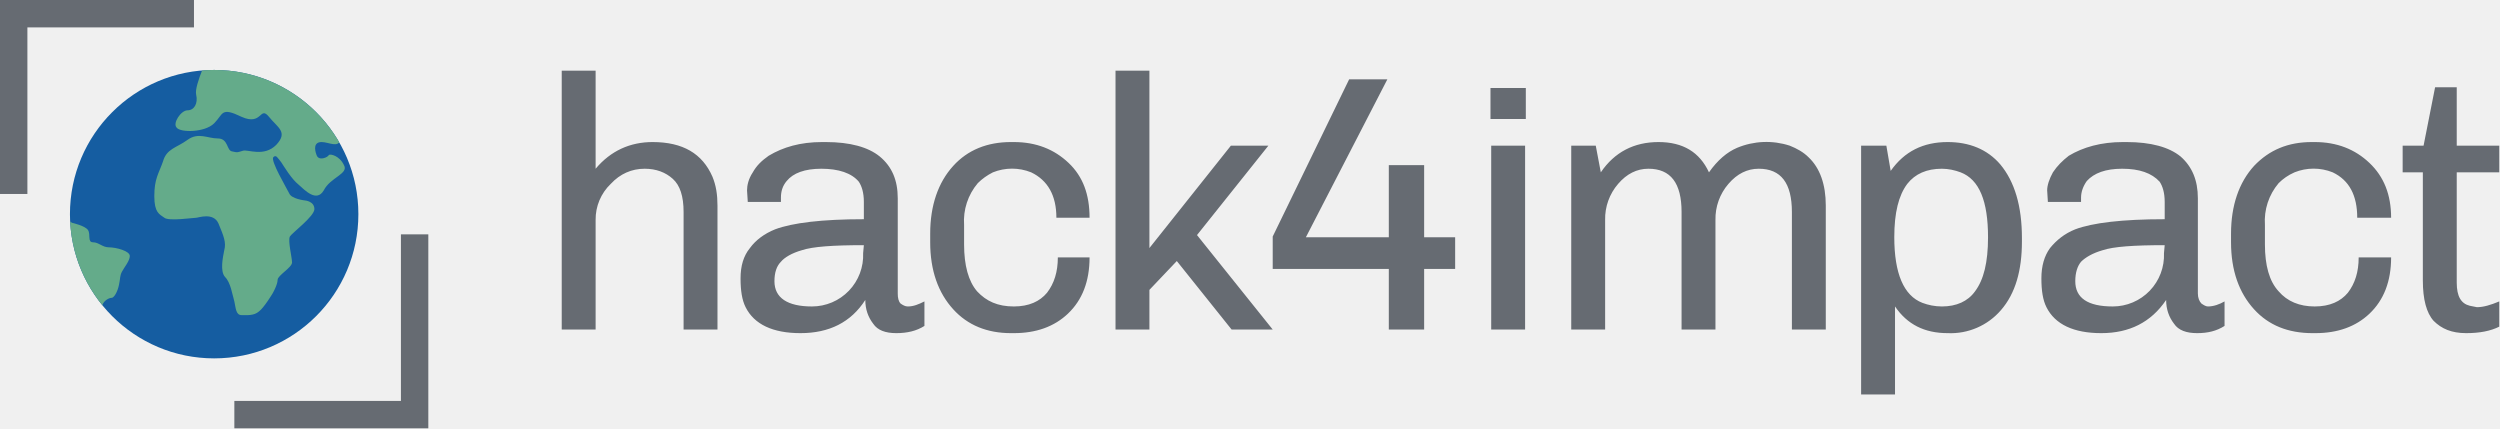
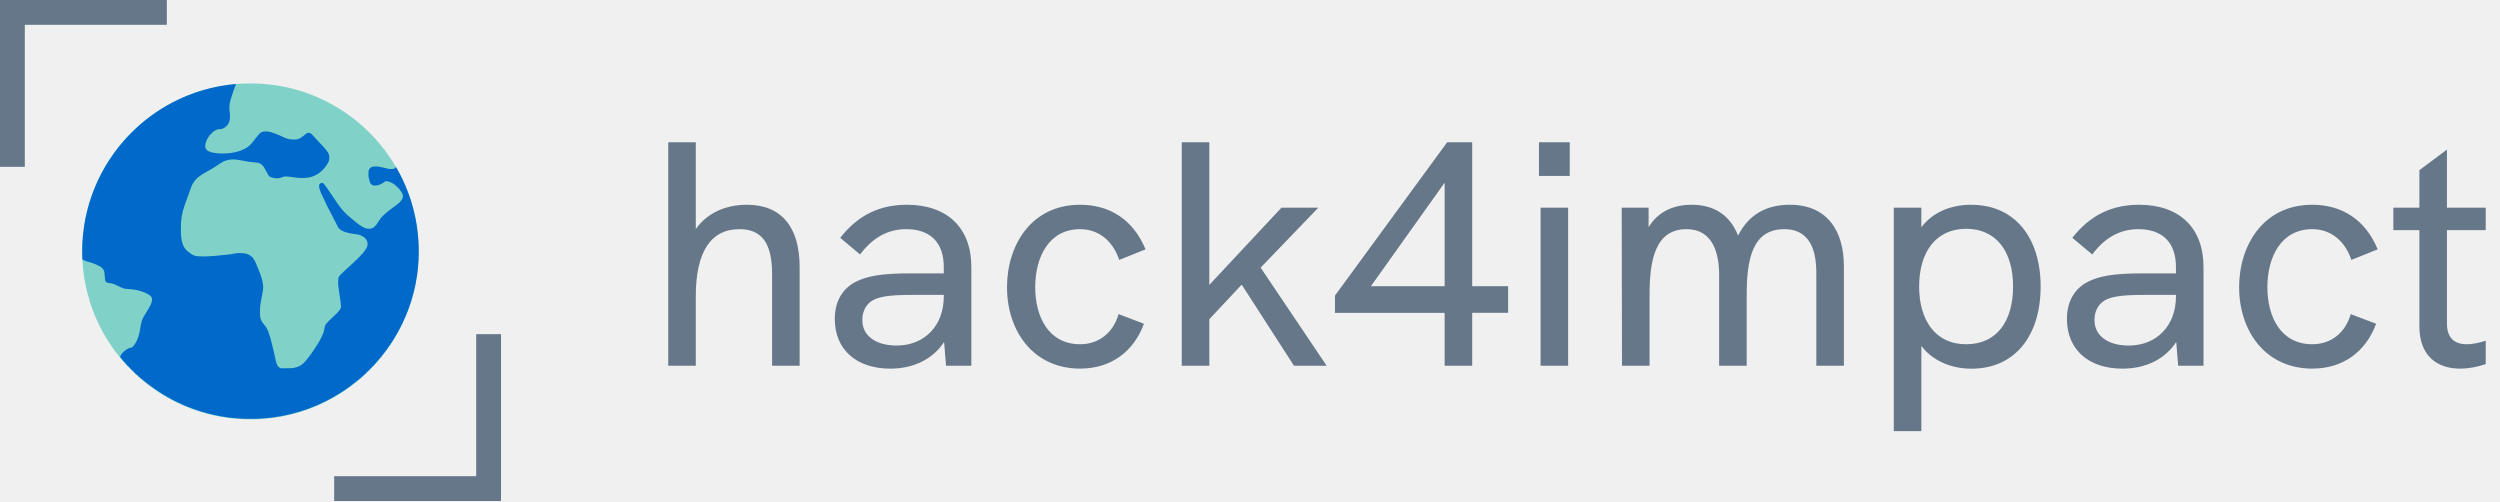
- <svg xmlns="http://www.w3.org/2000/svg" xmlns:xlink="http://www.w3.org/1999/xlink" viewBox="0 0 3467 594">
+ <svg xmlns="http://www.w3.org/2000/svg" fill="none" viewBox="0 0 499 100">
  <defs />
-   <defs>
-     <path id="a" d="M200 400a200 200 0 100-400 200 200 0 000 400z" />
-   </defs>
-   <g fill="none" fill-rule="evenodd">
-     <path stroke="#666B72" stroke-width="38" d="M19 269V19h250M575 325v250H325" />
-     <path fill="#666B72" d="M2068 457V202h47v255h-47zm-1-335h49v43h-49v-43zM1765 328l106-218h53l-113 219h115V229h49v100h43v44h-43v84h-49v-84h-161v-45z" />
-     <path fill="#155DA1" d="M297 497a200 200 0 100-400 200 200 0 000 400z" />
-     <g transform="translate(97 97)">
-       <mask id="b" fill="#fff">
-         <use xlink:href="#a" />
-       </mask>
-       <use xlink:href="#a" />
-       <path fill="#64AB8A" d="M240 112c-7 2-7 3-15 1-8-1-5-18-20-18-14 0-27-9-42 2s-29 12-34 30c-6 17-12 24-12 48 0 23 7 25 14 30 6 5 40 0 44 0 3 0 24-8 31 8 7 17 11 26 8 37-2 10-6 29 1 37 8 8 10 24 13 34 2 9 2 19 10 19s17 1 24-5c7-5 19-25 19-25s7-12 7-19c0-6 20-17 20-24s-6-30-3-36c3-5 34-28 34-38 0-11-13-12-13-12s-19-2-22-10c-4-8-26-45-22-50 4-4 6 1 11 7 4 6 14 23 24 31 9 8 25 25 35 8 9-18 35-23 28-35-6-13-19-16-21-14-1 3-14 9-17 0-3-8-4-18 7-18 10 0 24 9 26-4s35 11 35 11 15 21 23 21 29-13 29-13l-5-81-131-47-131-13s-23 47-20 60-3 22-12 22-21 18-15 24c5 7 39 7 52-6s9-23 38-9c29 13 25-16 38 0 12 15 27 21 10 39-17 17-39 6-46 8zM3 212s18 4 22 10-1 17 7 17 13 7 22 7c10 0 29 5 29 12s-8 16-11 22-2 9-4 18c-2 10-7 18-10 18-4 0-11 4-13 10-2 5-2 10-11 17s-7 17-16 17-14 14-14 14l-34-121s-3-53 7-53c9 0 13 4 13 4l13 8z" mask="url(#b)" />
-     </g>
-     <path fill="#666B72" d="M826 234c21-25 48-37 79-37 42 0 69 16 83 48 5 12 7 25 7 40v172h-47V294c0-22-5-37-15-46s-23-14-39-14c-18 0-34 7-47 21a68 68 0 00-21 50v152h-47V98h47v136zm372 106c-43 0-71 2-86 7-14 4-24 10-29 16-6 6-9 15-9 27 0 23 18 35 52 35a71 71 0 0071-74l1-11zm2 76c-20 31-50 46-90 46-38 0-64-12-76-36-5-10-7-23-7-40s4-31 13-42c8-11 20-20 35-26 24-9 65-14 123-14v-24c0-13-3-22-7-28-10-12-28-18-52-18-23 0-39 6-48 17-6 7-8 15-8 23v6h-46l-1-16c0-7 2-16 8-25 5-9 12-16 22-23 20-12 44-19 74-19h5c34 0 59 7 75 20 17 14 25 33 25 58v132c0 6 1 11 4 14 3 2 6 4 10 4 8 0 15-3 23-7v34c-11 7-24 10-39 10s-26-4-32-13c-7-9-11-20-11-33zm311-59c0 33-10 59-30 78-19 18-44 27-75 27h-4c-33 0-60-11-80-33-21-23-32-54-32-93v-12c0-39 11-71 32-94 20-22 47-33 80-33h4c31 0 56 10 76 29s29 44 29 76h-46c0-31-12-52-35-63a71 71 0 00-53 0c-8 4-15 9-21 15a81 81 0 00-19 58v27c0 29 6 51 18 65 13 14 29 21 51 21 21 0 36-7 46-19 10-13 15-29 15-49h44zm197 100l-76-95-38 40v55h-47V98h47v246l113-142h52l-99 124 105 131h-57zM2332 294c0-40-15-60-46-60-16 0-30 7-42 21a74 74 0 00-18 50v152h-47V202h34l7 37c19-28 46-42 80-42s57 14 70 42c12-17 25-28 39-34a105 105 0 0173-3c10 4 19 9 26 16 16 15 24 38 24 67v172h-47V294c0-40-15-60-46-60-16 0-30 7-42 21a74 74 0 00-18 50v152h-47V294zm296 131v122h-47V202h35l6 35c19-27 45-40 79-40 30 0 55 10 73 31 20 24 30 58 30 102v5c0 40-9 72-29 95a92 92 0 01-74 32c-32 0-56-12-73-37zm129-96c0-50-12-80-38-90-8-3-17-5-26-5-21 0-37 7-48 21-12 16-18 40-18 74 0 50 13 81 39 91 8 3 17 5 27 5 20 0 36-7 46-21 12-16 18-40 18-75zm245 11c-43 0-71 2-86 7-14 4-24 10-30 16-5 6-8 15-8 27 0 23 17 35 52 35a71 71 0 0071-74l1-11zm2 76c-21 31-51 46-90 46-38 0-64-12-76-36-5-10-7-23-7-40s4-31 12-42c9-11 20-20 35-26 24-9 65-14 124-14v-24c0-13-3-22-7-28-11-12-28-18-52-18-23 0-39 6-49 17-5 7-8 15-8 23v6h-46l-1-16c0-7 3-16 8-25 6-9 13-16 22-23 20-12 45-19 75-19h5c34 0 59 7 75 20 16 14 24 33 24 58v132c0 6 2 11 5 14 3 2 6 4 9 4 8 0 16-3 23-7v34c-11 7-23 10-38 10s-26-4-32-13c-7-9-11-20-11-33zm312-59c0 33-10 59-30 78-19 18-44 27-75 27h-4c-34 0-61-11-81-33-21-23-32-54-32-93v-12c0-39 11-71 32-94 21-22 47-33 80-33h4c31 0 56 10 76 29s30 44 30 76h-47c0-31-11-52-34-63a71 71 0 00-53 0c-9 4-16 9-22 15a81 81 0 00-19 58v27c0 29 6 51 19 65 12 14 29 21 50 21s36-7 46-19c10-13 15-29 15-49h45zm119 69c9 0 19-3 31-8v35c-12 6-27 9-46 9-20 0-34-6-45-17-10-11-15-30-15-56V239h-28v-37h29l16-81h30v81h59v37h-59v153c0 19 6 29 18 32l10 2z" />
-   </g>
+   <path fill="#657788" d="M0 16.65V33.3h4.95V4.95H33.3V0H0v16.65zM100 83.35V66.7h-4.95v28.35H66.7V100H100V83.35z" />
+   <path fill="#80D2C8" d="M83.58 50.18a33.56 33.56 0 01-33.6 33.53A33.56 33.56 0 0116.4 50.18a33.56 33.56 0 0133.59-33.53 33.56 33.56 0 0133.59 33.53z" />
+   <path fill="#0069CA" fill-rule="evenodd" d="M47.1 16.77a33.56 33.56 0 00-30.65 35.1c.02-.04.05-.06.07-.06l.24.14c.11.07.26.14.32.16.17.02.91.24 1.25.35 1.36.48 2.11.93 2.35 1.42.14.29.19.5.22 1.06.05.89.07 1.03.2 1.24.14.22.3.28.84.34.5.05.78.15 1.62.56.98.49 1.23.57 1.9.6 1.06.06 1.66.16 2.48.39 1.22.34 2.04.8 2.35 1.32.03.05.04.17.04.4 0 .29-.02.37-.1.62-.2.57-.48 1.1-1.22 2.26-.66 1.02-.75 1.3-1.02 2.86a9.13 9.13 0 01-.6 2.28c-.38.9-.93 1.6-1.27 1.6-.5 0-1.47.67-1.9 1.32-.22.32-.27.45-.23.53l.06.08c.02 0 .03.01.03.03 0 .02.03.06.07.1l.15.18.15.18c.04.04.06.1.05.12 0 .02 0 .03.02.02.04-.02.34.3.32.35 0 .03.01.04.04.02.04-.01.05 0 .03.04-.01.03 0 .04.01.03.02-.01.05 0 .08.03s.04.05.03.05c0 0 .08.1.19.2.11.13.2.24.19.26-.01.03 0 .03.01.02.02-.01.17.12.35.3l.34.36.27.27.12.11.23.22c.18.18.31.33.3.35-.01.01 0 .02.02.01.02 0 .13.08.25.2a1.37 1.37 0 00.26.2c.03.04.04.07.03.09-.01.02 0 .02.03 0 .04 0 .05 0 .04.04-.02.03 0 .04.02.04.05-.02.37.28.35.32-.01.02 0 .03.02.02.02-.01.08.01.12.05a36.5 36.5 0 004.52 3.26l.15.07c.02 0 .04.02.04.03 0 .02.02.04.04.04.03 0 .05 0 .05.02l.14.09c.08.03.14.07.14.08 0 .01.02.02.05.02.02 0 .04.02.04.04 0 .01.03.03.05.03.03 0 .05 0 .05.03 0 .01.02.03.05.03.05 0 .24.1.25.13 0 .02.03.02.06.02.02 0 .04.01.04.03 0 .02.23.13.28.13.02 0 .03.01.03.03 0 .02.03.03.05.03.03 0 .05.02.05.03 0 .02.03.04.06.04s.06 0 .06.03c0 .01.02.03.05.03.02 0 .05.01.05.03 0 .01.02.03.04.03.06 0 .37.16.39.2 0 0 .03.02.07.02.03 0 .06.01.06.03 0 .02.01.03.02.02.02-.01.07.01.13.05.05.03.12.05.14.05.03 0 .05.02.05.04 0 .01.03.03.07.03.04 0 .06 0 .05.02-.03.02.13.09.28.12.04.01.07.03.07.05 0 .01.03.03.06.03.04 0 .06 0 .06.03 0 .01.03.03.07.03.03 0 .06.01.06.03 0 .01.02.03.05.03.02 0 .11.03.2.08l.2.08c.03 0 .04 0 .03.03-.01.02.02.03.06.03.04 0 .08.01.08.03 0 .02.02.03.05.03.05 0 .2.06.33.13l.1.03c.03 0 .05 0 .05.03 0 .01.04.03.08.03.05 0 .08.01.06.03 0 .02.02.03.06.03.04 0 .1.02.16.05.05.02.11.05.14.05.04 0 .06 0 .06.03 0 .01.04.03.09.03.04 0 .07.01.05.03 0 .02.02.03.06.03.05 0 .08.01.08.03 0 .01.06.03.13.04a.75.75 0 01.25.09l.06.03.13.03c.03 0 .05.01.04.03 0 .02.02.03.08.03.05 0 .1.01.1.03 0 .01.06.04.14.05.07 0 .14.03.15.05.01.01.05.03.1.03.04 0 .07 0 .07.03 0 .01.05.03.1.03s.09.01.09.03c0 .02.04.03.1.03.05 0 .09.01.09.03 0 .02.07.04.15.05.09.01.16.03.16.05 0 .01.04.03.1.03.05 0 .09.01.09.03 0 .01.05.03.1.03.07 0 .11.01.1.03-.01.02.02.03.08.03s.16.02.23.05l.2.05c.03 0 .07 0 .07.03 0 .01.05.03.1.03.06 0 .11.01.11.03 0 .01.05.03.12.03.06 0 .1.01.09.03 0 .01.07.04.18.05.12 0 .21.03.22.05.01.01.07.03.13.03s.11 0 .12.03c.01.01.07.03.13.03s.1.01.1.03c0 .02.06.03.13.03s.13.01.13.03c0 .01.1.04.24.05.14.01.25.03.25.05 0 .01.07.03.14.03.08 0 .15.01.15.03 0 .01.06.03.14.03.07 0 .14.01.14.03 0 .02.07.03.15.03.09 0 .15.01.15.03-.01.02.12.04.3.05.18.01.34.03.35.05.01.02.08.03.17.03.09 0 .15.01.15.03 0 .02.1.03.2.03.12 0 .21.01.21.03 0 .02.09.03.2.03.12 0 .2.02.2.03 0 .02.22.04.49.05.26.01.5.03.5.05.01.02.16.03.33.03.18 0 .3.01.3.03 0 .02.18.03.45.03a20.78 20.78 0 002.24.06 20.77 20.77 0 003-.12c.16 0 .3-.01.32-.03 0-.02.24-.04.5-.05.27-.01.48-.03.48-.05 0-.01.1-.03.2-.03.12 0 .21-.01.21-.03 0-.02.09-.03.2-.03.12 0 .2-.01.2-.03 0-.02.07-.03.16-.03s.16-.01.17-.03c0-.02.17-.04.35-.05.18-.01.31-.03.3-.05 0-.02.06-.03.15-.03.08 0 .15-.01.15-.03 0-.02.07-.03.14-.03.08 0 .14-.02.14-.03 0-.02.07-.03.15-.03.07 0 .14-.02.14-.03 0-.02.1-.04.25-.05.13-.01.24-.04.24-.05 0-.02.07-.03.15-.03.08 0 .13-.01.12-.03-.01-.02.02-.03.09-.03.06 0 .12-.02.13-.03 0-.02.06-.03.12-.03s.12-.02.13-.03c0-.02.1-.04.22-.05.1-.01.19-.04.18-.05 0-.02.03-.03.1-.03.06 0 .1-.02.1-.03 0-.02.06-.03.12-.03.05 0 .1-.02.1-.03 0-.02.04-.03.08-.03l.19-.05a.96.96 0 01.23-.05c.06 0 .1-.01.08-.03-.01-.02.03-.03.1-.03.05 0 .1-.02.1-.03 0-.02.05-.03.1-.03s.1-.02.1-.03c0-.02.11-.05.28-.08l.04-.02c.01-.02.06-.03.1-.03.04 0 .07-.01.07-.03 0-.02.04-.03.1-.03.05 0 .09-.02.09-.03 0-.02.03-.03.07-.03.05 0 .09-.02.1-.03 0-.02.08-.04.15-.05.08-.01.15-.04.15-.05 0-.02.04-.03.1-.03.05 0 .08-.01.07-.03-.02-.02.02-.03.07-.03s.1-.02.1-.03c0-.02.03-.03.06-.03s.07-.02.08-.03c0-.02.08-.04.15-.06.08 0 .15-.03.15-.04 0-.02.03-.03.08-.03.04 0 .07-.01.06-.03-.02-.02.01-.03.05-.03.05 0 .09-.02.09-.03 0-.02.02-.03.06-.03.03 0 .1-.03.14-.05a.45.45 0 01.16-.05c.04 0 .07-.01.06-.03-.02-.02.01-.03.06-.03.04 0 .08-.02.08-.03 0-.02.02-.03.04-.03l.1-.03c.13-.07.3-.13.34-.13.03 0 .05-.01.05-.03 0-.02.03-.03.07-.03.04 0 .08-.01.09-.03.02-.03.36-.19.43-.19.03 0 .06-.02.06-.03 0-.02.03-.03.07-.03.03 0 .05-.01.04-.03 0-.02.01-.03.05-.03.03 0 .06-.02.06-.03 0-.02.03-.04.07-.05.15-.03.3-.1.28-.12 0-.01.01-.02.05-.02s.07-.02.07-.03c0-.02.02-.04.05-.04.02 0 .09-.02.14-.05.06-.04.11-.06.13-.05 0 0 .02 0 .02-.02s.03-.03.06-.03c.04 0 .07-.01.07-.03.02-.03.33-.19.39-.19.02 0 .04-.02.04-.03 0-.02.03-.03.05-.03.03 0 .05-.02.05-.03 0-.02.03-.03.06-.03s.06-.02.06-.04c0-.01.02-.03.05-.03.02 0 .05 0 .05-.02s.04-.04.09-.05l.1-.05c.02-.02.05-.03.09-.03.03 0 .05-.02.04-.03 0-.02 0-.04.03-.04s.05 0 .05-.02c0-.01.07-.05.16-.08l.15-.09c0-.01.03-.02.07-.02.03 0 .05-.02.04-.03 0-.02 0-.04.03-.04s.05 0 .05-.02c0-.01.06-.05.14-.08.08-.04.14-.08.14-.1l.05-.01c.02 0 .04-.02.04-.04 0-.01.03-.03.07-.03.03 0 .06 0 .06-.02 0-.03.18-.13.23-.13.02 0 .06-.03.08-.06.03-.04.06-.07.08-.07.03 0 .05-.01.05-.03 0-.02.11-.07.16-.06l.02-.03c0-.02.02-.03.04-.03s.06-.03.08-.06c.03-.03.11-.08.18-.11a.73.73 0 00.17-.12c.03-.03.07-.06.1-.06.01 0 .03 0 .03-.02 0-.01.05-.05.12-.08.07-.04.12-.07.12-.09l.04-.02.1-.06a.98.98 0 01.17-.12.79.79 0 00.17-.11l.07-.06c.02 0 .05-.03.08-.06.02-.03.05-.05.07-.04.01 0 .02 0 .02-.02s.02-.03.05-.03c.02 0 .05-.02.05-.03 0-.02.02-.04.05-.04.02 0 .03-.01.02-.03 0-.02 0-.03.03-.03.02 0 .07-.03.1-.06.04-.03.08-.05.09-.04 0 .01.02 0 .02-.02s.01-.03.03-.03c.02 0 .07-.05.13-.1.05-.05.1-.1.12-.1l.1-.07a.37.37 0 01.1-.08l.1-.08a.32.32 0 01.1-.07l.12-.1.12-.1c.02 0 .1-.05.16-.12a.92.92 0 01.16-.12.8.8 0 00.16-.13.9.9 0 01.14-.12l.1-.07a3.56 3.56 0 01.47-.35c.02 0 .03 0 .02-.02-.02-.03.3-.33.35-.32.02 0 .03-.02.02-.04-.01-.04 0-.05.04-.03.03.01.04 0 .03-.01-.02-.04.06-.13.1-.1l.01-.02c0-.02.02-.04.03-.04.02 0 .1-.06.17-.14.07-.08.14-.14.16-.13.03.01.04 0 .02-.03-.01-.04 0-.05.04-.03.03.01.04 0 .03-.03-.02-.04-.01-.05.03-.03.03 0 .05 0 .03-.02-.01-.02.34-.4.59-.6a.74.74 0 00.09-.1c.03-.05.05-.06.06-.03.02.02.03.01.03-.04 0-.04.01-.06.02-.05.02 0 .05-.02.08-.05.08-.12.2-.24.22-.22.01 0 .02 0 .02-.02 0-.06.34-.39.37-.37.03.02.03 0 .02-.03-.02-.04-.01-.05.03-.03.03 0 .04 0 .03-.03-.02-.04 0-.05.03-.04.03.02.04.01.03-.02 0-.02.02-.07.07-.1.04-.04.08-.08.08-.1 0-.02.01-.03.03-.02.02.01.03 0 .03-.02s.03-.06.07-.1l.04-.05c-.01 0 0-.02.03-.05.03-.03.06-.04.08-.03.02.01.02 0 0-.03 0-.05 0-.05.04-.04.04.02.05.01.04-.01-.02-.02.01-.07.06-.1.04-.05.08-.1.08-.12 0-.01.01-.02.03-.01.02 0 .03 0 .03-.02 0-.05.09-.13.12-.1.02 0 .03 0 .02-.03-.01-.03.01-.08.06-.13a.48.48 0 00.08-.1l.07-.09.11-.13c.03-.04.06-.06.08-.05 0 0 .02-.02.02-.06 0-.05 0-.06.03-.02.03.04.03.03.03-.02 0-.03.04-.09.08-.13.04-.04.08-.08.08-.1 0-.02.01-.03.03-.02.02.01.03 0 .03-.05 0-.03.02-.05.03-.04.02 0 .03 0 .03-.03s.04-.07.08-.1c.04-.04.08-.1.08-.12 0-.03.01-.04.03-.03.02 0 .03 0 .03-.04s.01-.04.05-.01c.03.03.04.02.02-.03 0-.04 0-.07.04-.08.03-.01.05-.04.05-.07 0-.05.08-.13.1-.11.01.01.02-.01.02-.05s.01-.06.03-.05c.02.01.03 0 .03-.02 0-.05.12-.19.14-.16.01 0 .02 0 .02-.04s.03-.08.06-.1c.04-.03.07-.07.07-.1 0-.01.01-.03.03-.03.02 0 .02-.01.02-.03-.01-.01 0-.04.04-.07.03-.02.06-.07.06-.1s.02-.05.03-.04c.02.01.03 0 .03-.03 0-.04.01-.04.05-.02.03.03.03.03.03-.04-.01-.05 0-.1.06-.15l.08-.11c0-.02.02-.04.03-.04.02 0 .03-.02.03-.05 0-.02.02-.04.03-.03.02.01.04-.01.05-.06.01-.04.03-.07.05-.07.02 0 .03-.03.03-.05 0-.03.02-.04.03-.03.02 0 .03-.01.03-.05 0-.03.02-.06.03-.06.02 0 .04-.02.04-.05 0-.03 0-.04.02-.03.02 0 .04-.02.05-.06.01-.05.03-.08.05-.08.02 0 .03-.03.03-.07 0-.03.02-.05.03-.04.02.01.03-.01.03-.05 0-.06.01-.06.03-.03.03.04.04.04.04-.02 0-.03.02-.08.04-.1.03-.02.05-.06.05-.09 0-.02.02-.04.04-.03.03.02.04 0 .03-.06-.01-.07 0-.08.02-.04.03.04.03.03.03-.02 0-.04.02-.07.03-.07.02 0 .04-.04.05-.08.01-.05.03-.08.05-.08.02 0 .03-.03.03-.06 0-.04.02-.06.03-.06.02 0 .03-.03.03-.05 0-.03.02-.04.03-.03.02 0 .04-.01.04-.05s.01-.06.03-.05c.01.01.03 0 .03-.04s.02-.07.04-.08a.1.1 0 00.05-.08c0-.03.02-.06.03-.06.02 0 .03-.03.03-.07 0-.03.02-.05.03-.04.02 0 .04-.01.04-.05 0-.03.01-.05.03-.04.02 0 .03-.01.03-.05 0-.03.02-.08.04-.1a.17.17 0 00.05-.11c0-.05 0-.05.03 0 .03.03.03.02.03-.05 0-.05.02-.08.04-.07.01.01.03 0 .03-.04s.01-.07.03-.07c.02 0 .03-.03.03-.06s.02-.08.05-.1a.17.17 0 00.04-.1c0-.03.02-.04.03-.03.02 0 .03-.01.03-.05s.02-.06.04-.05c.01.01.03 0 .03-.04s.01-.07.03-.07l.04-.1c.01-.06.04-.11.05-.11.02 0 .03-.03.03-.05 0-.03.02-.05.03-.05.02 0 .04-.03.04-.06 0-.04.01-.06.03-.05.02.01.03 0 .03-.03s.02-.07.04-.1a.19.19 0 00.05-.1c0-.04.02-.06.03-.06.02 0 .03-.03.03-.07 0-.03.02-.06.03-.06.02 0 .04-.03.04-.06 0-.04.01-.06.03-.05.02.01.03-.01.03-.06 0-.04.01-.08.03-.08.02 0 .02-.01.02-.03v-.03c.03 0 .04-.03.04-.06 0-.04.02-.07.03-.07.02 0 .03-.03.03-.08 0-.07.01-.08.04-.04.02.03.03.02.03-.06s0-.1.03-.06c.02.03.03.02.03-.04 0-.05.02-.1.05-.13.02-.03.05-.06.04-.07 0-.1 0-.14.03-.12.02 0 .04-.02.04-.07 0-.04 0-.07.03-.06.02.01.03-.01.03-.06 0-.05.01-.08.03-.06.02 0 .03-.02.03-.06 0-.04.02-.1.05-.13a.18.18 0 00.04-.1c0-.04.02-.07.03-.07.02 0 .04-.04.04-.08 0-.05 0-.07.03-.06.02.01.03-.02.03-.06 0-.05.01-.08.03-.07.01.01.03-.04.04-.1.01-.07.04-.13.05-.13.02 0 .03-.04.03-.08 0-.05.02-.07.04-.06.01.01.03-.02.03-.08s0-.09.03-.08c.02.02.03-.02.03-.07 0-.06.01-.1.03-.09.01.01.03-.03.04-.1.01-.07.04-.13.05-.13.02 0 .04-.04.04-.1 0-.05 0-.08.03-.07.02.01.03-.02.03-.08 0-.08 0-.1.03-.06 0 .02.02.02.02.02v-.02l.01-.05c0-.06.01-.1.03-.1.02 0 .04-.07.05-.15.01-.07.03-.13.05-.12.01.01.03-.02.03-.07 0-.06.01-.1.03-.1.02 0 .03-.05.03-.1s.01-.09.03-.07c.02 0 .03-.02.03-.08 0-.05.02-.1.03-.1.02 0 .05-.07.05-.14.01-.08.03-.13.05-.12.01.01.03-.03.03-.1 0-.06 0-.1.03-.09.02.02.03-.02.03-.09 0-.06.01-.11.03-.11.02 0 .03-.04.03-.09 0-.05.02-.1.04-.1.01 0 .04-.08.05-.16 0-.08.03-.15.04-.15.01 0 .03-.04.03-.1 0-.05.01-.08.03-.07.02.01.03-.03.03-.12 0-.08 0-.11.03-.09.01.03.03-.02.04-.14.01-.1.04-.18.05-.19.02 0 .04-.07.04-.13 0-.08 0-.12.03-.11.02.01.03-.03.03-.12 0-.1 0-.12.03-.08h.01l.02-.07v-.04c0-.1.01-.14.03-.12h.01a125.92 125.92 0 00.04-.18c0-.12.03-.22.05-.22.01 0 .03-.05.03-.12 0-.07.01-.13.03-.13.02 0 .03-.05.03-.12a30.17 30.17 0 00.14-.61 35.68 35.68 0 00.08-.37c0-.13 0-.18.03-.14l.03-.13a29.03 29.03 0 00.16-1c0-.08 0-.12.03-.1a26.03 26.03 0 00.27-2.08 32.94 32.94 0 00.15-3.22c0-6.14-1.65-11.9-4.54-16.84l-.05.05c-.1.11-.23.23-.32.27-.13.06-.19.07-.58.07-.47 0-.57-.01-1.48-.25-.8-.2-1.17-.26-1.63-.26-.37 0-.44 0-.65.07a1.1 1.1 0 00-.72.7c-.06.16-.07.24-.07.68 0 .37.01.57.05.78.08.36.25.98.31 1.1.08.15.3.35.5.42.21.08.7.09.99.01a3.5 3.5 0 001.27-.62c.19-.17.32-.22.55-.19.69.08 1.46.5 2.13 1.18.37.37.56.61.8 1 .23.38.28.54.27.87-.01.25-.03.3-.12.48-.24.47-.6.82-1.68 1.6-1.8 1.3-2.52 1.99-3.1 2.95-.29.49-.43.69-.66.9-.22.22-.37.31-.63.42-.16.07-.24.08-.56.08-.49 0-.7-.07-1.36-.4-.24-.13-.84-.55-1.16-.82a179.55 179.55 0 01-1.38-1.15c-.64-.5-1.33-1.23-1.89-1.98-.56-.76-.65-.88-1.37-1.97a50.78 50.78 0 00-1.36-1.98l-.02-.02c-.4-.6-.64-.83-.86-.84-.2 0-.51.24-.57.45-.06.24.07.8.35 1.5a62.04 62.04 0 002.3 4.68c.36.67.78 1.49.9 1.75.3.69.43.84 1.04 1.18.51.29 1.5.55 2.5.66.73.08 1.1.18 1.54.43.7.38 1.04.9 1.05 1.58 0 .28-.05.47-.22.78a6.59 6.59 0 01-.77 1.08c-.08.1-.45.48-.8.85-.55.55-.88.86-1.76 1.67l-.07.07a24.16 24.16 0 01-.44.4l-.08.06-.12.12-.46.42c-.8.74-1 .98-1.1 1.32a7.23 7.23 0 00.04 2.1l.19 1.33c.2 1.25.28 1.87.28 2.18 0 .38-.05.5-.34.88-.24.32-.43.52-1.06 1.1-.7.64-1.46 1.4-1.59 1.59-.2.28-.25.43-.29.76a4.36 4.36 0 01-.4 1.41c-.1.23-.43.91-.55 1.13a36 36 0 01-2.55 3.75c-.77.95-1.26 1.33-2.05 1.56-.67.2-.94.22-2.15.22h-1.04l-.19-.1c-.38-.18-.62-.6-.8-1.38-.1-.42-.11-.52-.15-.72l-.02-.1a76.48 76.48 0 00-.2-.91l-.06-.23-.32-1.3a17.32 17.32 0 00-.74-2.54 4.82 4.82 0 00-.9-1.51 2.69 2.69 0 01-.73-1.56c-.05-.25-.05-1.56 0-1.97v-.02l.14-.98.04-.22.2-1.04c.17-.85.21-1.17.22-1.56 0-.48-.1-1.11-.26-1.68a19.63 19.63 0 00-.62-1.77l-.55-1.32a4.93 4.93 0 00-.61-1.1 2.76 2.76 0 00-1.38-.86 6.38 6.38 0 00-2.92.1l-.45.05-1 .1-.48.06c-1.91.21-3.63.3-4.56.22-.93-.08-1.08-.14-1.9-.73-.95-.7-1.33-1.35-1.57-2.66-.1-.55-.13-1-.13-2.06 0-1.16.05-1.79.18-2.56.12-.7.37-1.63.6-2.24l.08-.22.05-.14.04-.12.07-.18a111.21 111.21 0 00.91-2.53c.46-1.4 1.12-2.19 2.58-3.07l.98-.56a20.84 20.84 0 002-1.23c.68-.47 1-.65 1.46-.8.83-.28 1.54-.31 2.72-.12.22.03 1.13.2 1.31.25l.69.12c.1.02.5.06.87.08.38.03.77.07.87.1.3.07.6.25.85.5.28.27.4.46.79 1.22.52 1.03.66 1.16 1.47 1.3.74.14.98.12 1.65-.11l.48-.17h.42c.26 0 .6.04.9.08 1.2.18 1.64.22 2.3.22 1.55 0 2.72-.42 3.75-1.33a6.45 6.45 0 001.4-1.8c.18-.37.22-.54.21-.94 0-.33-.01-.4-.08-.6-.22-.58-.5-.95-1.54-2.04-.8-.84-.96-1-1.15-1.23-.3-.35-.34-.4-.6-.67-.34-.34-.48-.42-.76-.42-.27 0-.35.04-.81.44-.67.57-.94.72-1.54.88a4.8 4.8 0 01-2.95-.58c-.91-.4-1.14-.5-1.75-.7a4.17 4.17 0 00-1.54-.3c-.8 0-1.12.21-1.96 1.33-.96 1.3-1.45 1.76-2.27 2.17-1.03.52-2.25.81-3.73.89a10.7 10.7 0 01-2.62-.18l-.07-.01c-.25-.06-.6-.19-.79-.28-.72-.38-.8-1.19-.24-2.34.19-.39.46-.77.83-1.14.56-.6 1.1-.88 1.59-.88.15 0 .5-.06.69-.12.25-.08.5-.25.76-.5.23-.23.29-.32.41-.57.23-.47.28-.68.3-1.28 0-.44 0-.56-.06-.87a5.37 5.37 0 01.23-2.7l.1-.34a32.27 32.27 0 01.93-2.65z" clip-rule="evenodd" />
+   <path fill="#657788" d="M149.06 40.87c-4.42 0-8.07 1.8-10.18 4.87V28.39h-5.5V73h5.5V59.11c0-8.83 3-13.37 8.7-13.37 4.48 0 6.53 2.81 6.53 8.96V73h5.5V53.35c0-8.13-3.7-12.48-10.55-12.48zm31.96 0c-5.5 0-9.8 2.11-13.31 6.6l3.96 3.32c2.5-3.33 5.5-5.05 9.22-5.05 4.8 0 7.49 2.68 7.49 7.55v1.28h-6.98c-5.31 0-8.45.51-10.81 1.79-2.56 1.4-3.97 3.97-3.97 7.3 0 6.08 4.29 9.92 11.07 9.92 4.74 0 8.51-1.92 10.75-5.32l.39 4.74h5.05V53.29c0-7.81-4.8-12.42-12.86-12.42zm-2.05 28.1c-4.22 0-6.85-1.99-6.85-5.06 0-1.6.58-2.81 1.6-3.65 1.35-1.02 3.52-1.4 8.32-1.4h6.34v.32c0 5.82-3.84 9.79-9.41 9.79zm36.69 4.6c5.88 0 10.56-3.2 12.67-8.95l-5.06-1.92c-1.09 3.77-3.97 6.01-7.68 6.01-6.27 0-8.96-5.44-8.96-11.39s2.7-11.58 8.96-11.58c3.65 0 6.53 2.3 7.81 6.14l5.25-2.11c-2.5-6.02-7.23-8.9-13.06-8.9C205.8 40.87 201 49 201 57.32c0 8.64 5.12 16.26 14.66 16.26zm20.22-.57h5.5v-9.28l6.46-6.91L258.28 73h6.52l-13.18-19.58 11.52-11.97h-7.36l-14.4 15.42V28.4h-5.5V73zm57.97-15.87V28.39h-4.99L266.46 59v3.45h21.89V73h5.5V62.44h7.17v-5.31h-7.17zm-20.22 0l14.72-20.67v20.67h-14.72zm33.55-22.02h6.14V28.4h-6.14v6.72zM307.5 73h5.5V41.45h-5.5V73zm49.72-32.13c-4.54 0-8.13 1.86-10.3 6.15-1.73-4.42-5.19-6.15-9.28-6.15-3.4 0-6.6 1.22-8.58 4.48v-3.9h-5.37l.06 31.55h5.5V58.86c0-6.85 1.1-13.12 7.37-13.12 5.3 0 6.52 4.86 6.52 9.15V73h5.5V58.86c0-6.85 1.03-13.12 7.5-13.12 6.27 0 6.4 6.4 6.4 9.02V73h5.5V53.16c0-7.04-3.27-12.29-10.82-12.29zm36.27 0c-4.1 0-7.68 1.47-9.99 4.48v-3.9H378v44.6h5.5V69.04c2.12 2.82 5.76 4.55 9.99 4.55 8.77 0 13.82-6.66 13.82-16.39s-5.12-16.32-13.82-16.32zm-1.03 27.84c-6.27 0-9.4-4.93-9.4-11.52 0-6.85 3.32-11.52 9.4-11.52 5.96 0 9.35 4.48 9.35 11.52 0 6.85-3.2 11.52-9.35 11.52zm34.5-27.84c-5.5 0-9.8 2.11-13.32 6.6l3.97 3.32c2.5-3.33 5.5-5.05 9.22-5.05 4.8 0 7.49 2.68 7.49 7.55v1.28h-6.98c-5.31 0-8.45.51-10.82 1.79-2.56 1.4-3.96 3.97-3.96 7.3 0 6.08 4.28 9.92 11.07 9.92 4.73 0 8.51-1.92 10.75-5.32l.38 4.74h5.06V53.29c0-7.81-4.8-12.42-12.86-12.42zm-2.05 28.1c-4.23 0-6.85-1.99-6.85-5.06 0-1.6.57-2.81 1.6-3.65 1.34-1.02 3.52-1.4 8.32-1.4h6.34v.32c0 5.82-3.84 9.79-9.41 9.79zm36.68 4.6c5.9 0 10.56-3.2 12.68-8.95l-5.06-1.92c-1.09 3.77-3.97 6.01-7.68 6.01-6.27 0-8.96-5.44-8.96-11.39s2.69-11.58 8.96-11.58c3.65 0 6.53 2.3 7.8 6.14l5.26-2.11c-2.5-6.02-7.24-8.9-13.06-8.9-9.8 0-14.6 8.13-14.6 16.45 0 8.64 5.13 16.26 14.66 16.26zm34.56-27.64v-4.48h-7.74V29.86l-5.5 4.1v7.49h-5.2v4.48h5.2v19.2c0 5.95 3.58 8.45 8.12 8.45 1.66 0 3.4-.32 5.12-.9v-4.67c-1.4.45-2.69.7-3.78.7-2.5 0-3.96-1.28-3.96-4.16V45.93h7.74z" />
</svg>
